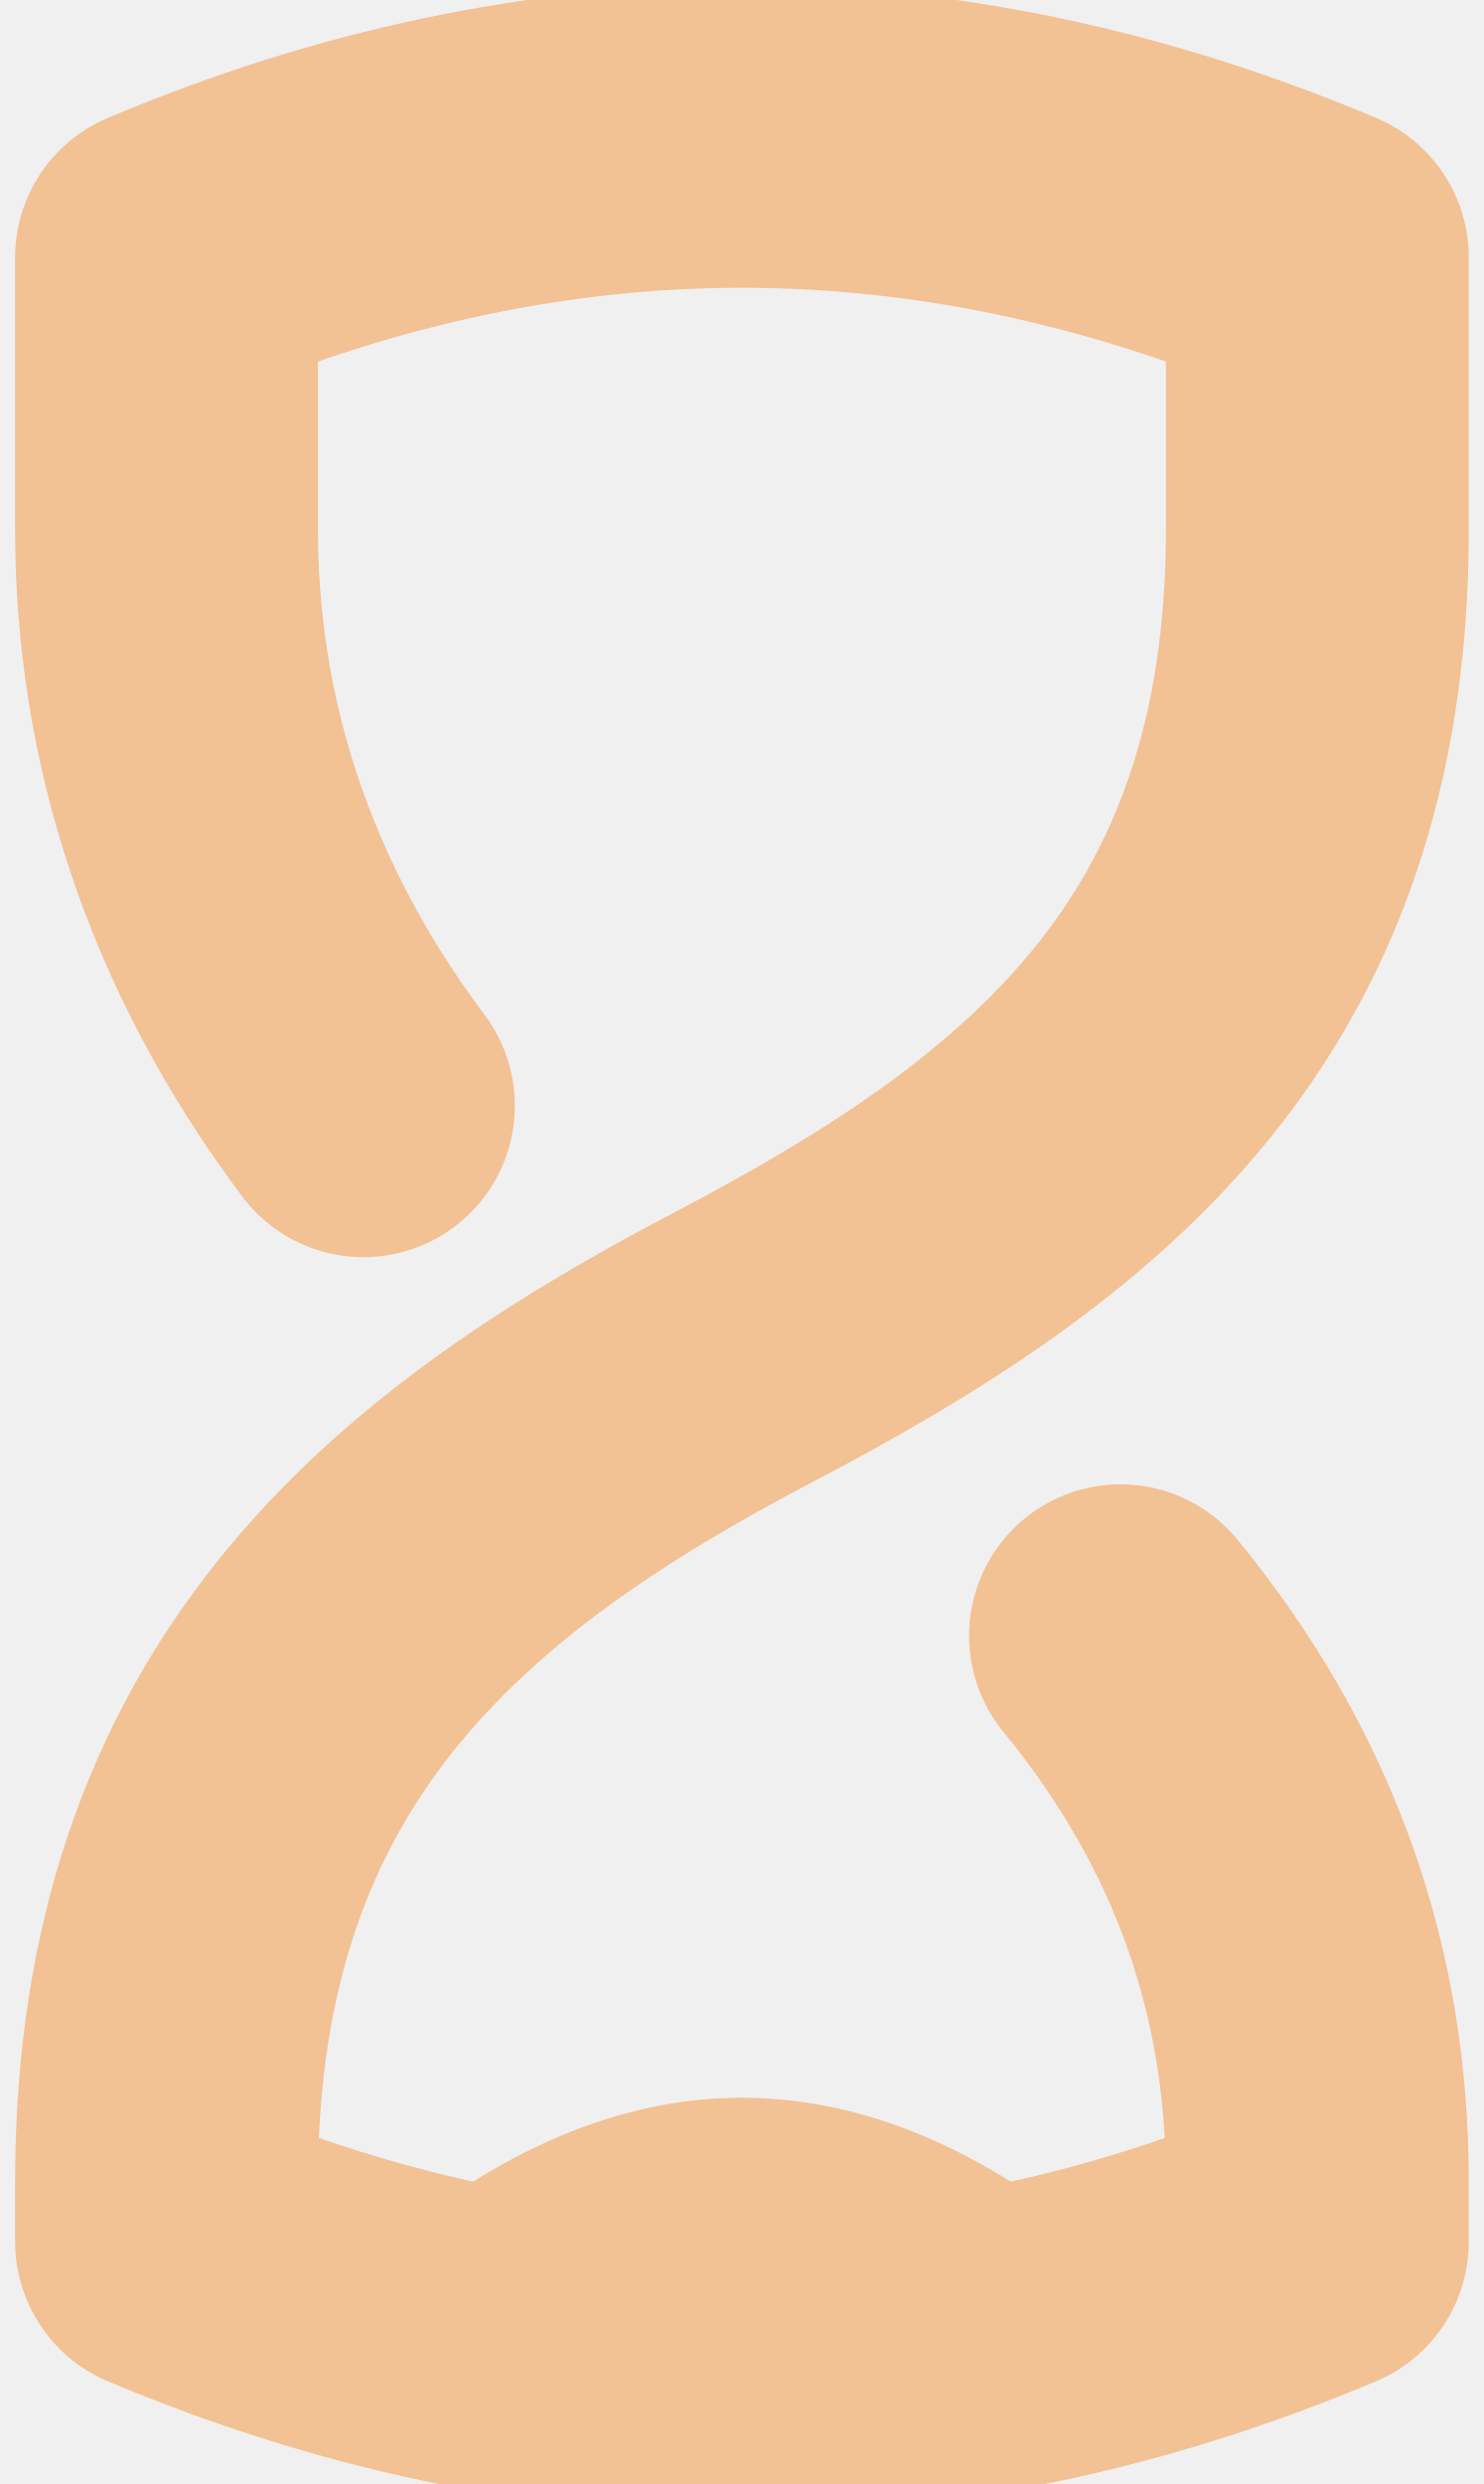
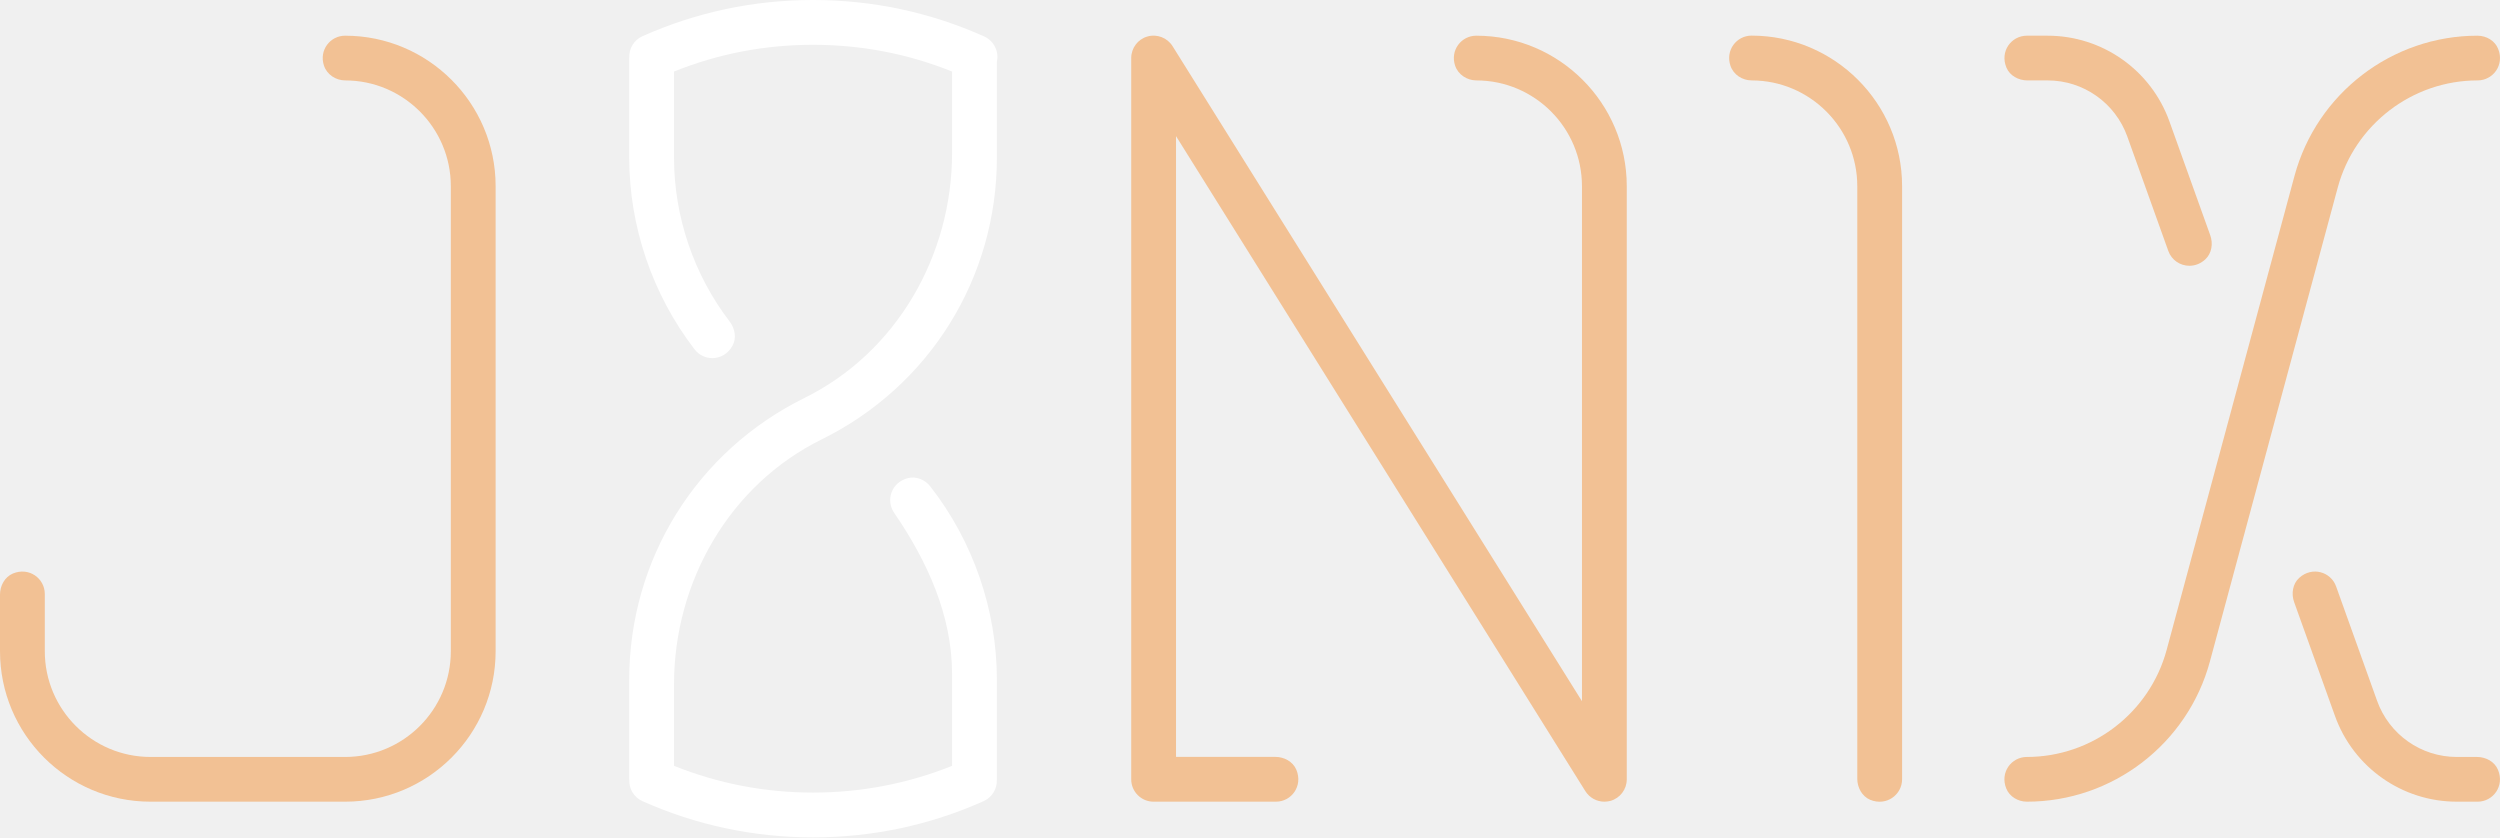
- <svg xmlns="http://www.w3.org/2000/svg" viewBox="158 92 196 328">
-   <path d="M206 238 C188 214 180 188 180 162 V126 Q256 94 332 126 V162 C332 222 298 248 256 270 C214 292 180 320 180 380 V388 Q256 420 332 388 V380 C332 354 324 330 306 308" fill="none" stroke="#F2C194" stroke-width="40" stroke-linecap="round" stroke-linejoin="round" />
-   <path d="M212 386 Q256 352 300 386 Q256 402 212 386 Z" fill="#F2C194" />
+ <svg xmlns="http://www.w3.org/2000/svg" viewBox="0 0 131.876 44.172">
+   <defs />
+   <g transform="scale(1.0) translate(-47.96875,-22.91016)">
+     <path fill-rule="nonzero" fill="#F2C194" fill-opacity="1" d="M 66.172 65.199 L 55.91 65.199 C 51.523 65.199 47.969 61.645 47.969 57.262 L 47.969 54.273 C 47.969 53.805 48.219 53.348 48.648 53.164 C 49.508 52.805 50.332 53.43 50.332 54.242 L 50.332 57.262 C 50.332 60.34 52.832 62.84 55.91 62.84 L 66.172 62.84 C 69.254 62.84 71.75 60.34 71.75 57.262 L 71.75 32.73 C 71.75 29.656 69.25 27.156 66.18 27.152 C 65.684 27.152 65.215 26.844 65.059 26.375 C 64.785 25.555 65.391 24.793 66.172 24.793 C 70.551 24.793 74.113 28.352 74.113 32.73 L 74.113 57.262 C 74.113 61.645 70.559 65.199 66.172 65.199 " />
+     <path fill-rule="nonzero" fill="#F2C194" fill-opacity="1" d="M 132.602 65.199 C 132.199 65.199 131.82 64.996 131.598 64.645 L 110.004 30.09 L 110.004 62.836 L 115.246 62.836 C 115.711 62.836 116.172 63.086 116.352 63.516 C 116.711 64.375 116.09 65.199 115.277 65.199 L 108.82 65.199 C 108.168 65.199 107.641 64.672 107.641 64.02 L 107.641 25.973 C 107.641 25.445 107.988 24.98 108.496 24.836 C 109 24.691 109.543 24.898 109.824 25.348 L 131.418 59.898 L 131.418 32.73 C 131.418 29.656 128.922 27.156 125.848 27.152 C 125.355 27.152 124.883 26.844 124.727 26.375 C 124.453 25.555 125.059 24.793 125.84 24.793 C 130.219 24.793 133.781 28.352 133.781 32.73 L 133.781 64.02 C 133.781 64.547 133.434 65.008 132.926 65.156 C 132.82 65.184 132.707 65.199 132.602 65.199 " />
+     <path fill-rule="nonzero" fill="#F2C194" fill-opacity="1" d="M 146.617 65.098 C 146.188 64.914 145.941 64.453 145.941 63.988 L 145.941 32.73 C 145.941 29.656 143.441 27.156 140.371 27.152 C 139.875 27.152 139.406 26.848 139.25 26.375 C 138.973 25.555 139.578 24.789 140.363 24.789 C 144.742 24.789 148.305 28.352 148.305 32.73 L 148.305 64.02 C 148.305 64.832 147.477 65.457 146.617 65.098 " />
+     <path fill-rule="nonzero" fill="#F2C194" fill-opacity="1" d="M 154.887 65.199 C 154.426 65.199 153.973 64.934 153.801 64.508 C 153.453 63.652 154.074 62.84 154.883 62.84 C 158.332 62.84 161.363 60.516 162.262 57.188 L 169.004 32.191 C 170.18 27.836 174.148 24.793 178.66 24.793 C 179.121 24.793 179.574 25.055 179.746 25.484 C 180.094 26.34 179.473 27.152 178.664 27.152 C 175.219 27.152 172.184 29.477 171.285 32.805 L 164.543 57.801 C 163.367 62.156 159.398 65.199 154.887 65.199 " />
+     <path fill-rule="nonzero" fill="#F2C194" fill-opacity="1" d="M 178.664 65.199 L 177.562 65.199 C 174.684 65.199 172.113 63.391 171.141 60.68 L 168.984 54.668 C 168.828 54.227 168.906 53.711 169.25 53.395 C 169.941 52.77 170.926 53.078 171.199 53.844 L 173.363 59.883 C 174 61.656 175.68 62.84 177.562 62.84 L 178.633 62.84 C 179.098 62.84 179.559 63.086 179.738 63.516 C 180.102 64.375 179.477 65.199 178.664 65.199 " />
+     <path fill-rule="nonzero" fill="#F2C194" fill-opacity="1" d="M 163.461 36.93 C 162.973 36.93 162.52 36.629 162.348 36.148 L 160.184 30.109 C 159.547 28.336 157.867 27.152 155.984 27.152 L 154.914 27.152 C 154.449 27.152 153.988 26.906 153.809 26.477 C 153.449 25.617 154.07 24.793 154.883 24.793 L 155.984 24.793 C 158.863 24.793 161.434 26.602 162.406 29.312 L 164.559 35.316 C 164.719 35.758 164.641 36.277 164.297 36.594 C 164.043 36.828 163.746 36.93 163.461 36.93 " />
+     <path fill-rule="nonzero" fill="#FFFFFF" fill-opacity="1" d="M 100.555 64.02 L 100.555 58.773 C 100.555 55.094 99.309 51.473 97.043 48.57 C 96.766 48.211 96.289 48.016 95.852 48.133 C 94.973 48.367 94.691 49.312 95.133 49.957 C 96.887 52.523 98.191 55.367 98.191 58.477 L 98.191 63.309 C 95.863 64.242 93.398 64.719 90.855 64.719 C 88.316 64.719 85.852 64.242 83.523 63.309 L 83.523 59.016 C 83.523 53.598 86.449 48.488 91.309 46.09 C 97.008 43.277 100.555 37.57 100.555 31.219 L 100.555 26.164 C 100.672 25.629 100.402 25.066 99.883 24.832 C 97.035 23.559 94 22.91 90.855 22.91 C 87.727 22.91 84.699 23.555 81.859 24.82 C 81.406 25.023 81.145 25.477 81.164 25.945 C 81.16 25.953 81.16 25.965 81.16 25.973 L 81.16 31.219 C 81.16 34.859 82.387 38.453 84.609 41.34 C 84.84 41.641 85.191 41.801 85.543 41.801 C 85.953 41.801 86.367 41.59 86.609 41.145 C 86.836 40.738 86.734 40.23 86.453 39.863 C 84.562 37.395 83.523 34.324 83.523 31.219 L 83.523 26.684 C 85.852 25.746 88.316 25.273 90.855 25.273 C 93.398 25.273 95.863 25.746 98.191 26.684 L 98.191 30.977 C 98.191 36.395 95.262 41.504 90.406 43.902 C 84.707 46.715 81.16 52.422 81.16 58.773 L 81.16 64.02 C 81.16 64.027 81.16 64.039 81.164 64.047 C 81.145 64.516 81.406 64.969 81.859 65.172 C 84.699 66.438 87.727 67.082 90.855 67.082 C 93.988 67.082 97.016 66.438 99.852 65.172 C 100.309 64.969 100.57 64.516 100.551 64.047 C 100.551 64.035 100.555 64.027 100.555 64.02 " />
+   </g>
</svg>
